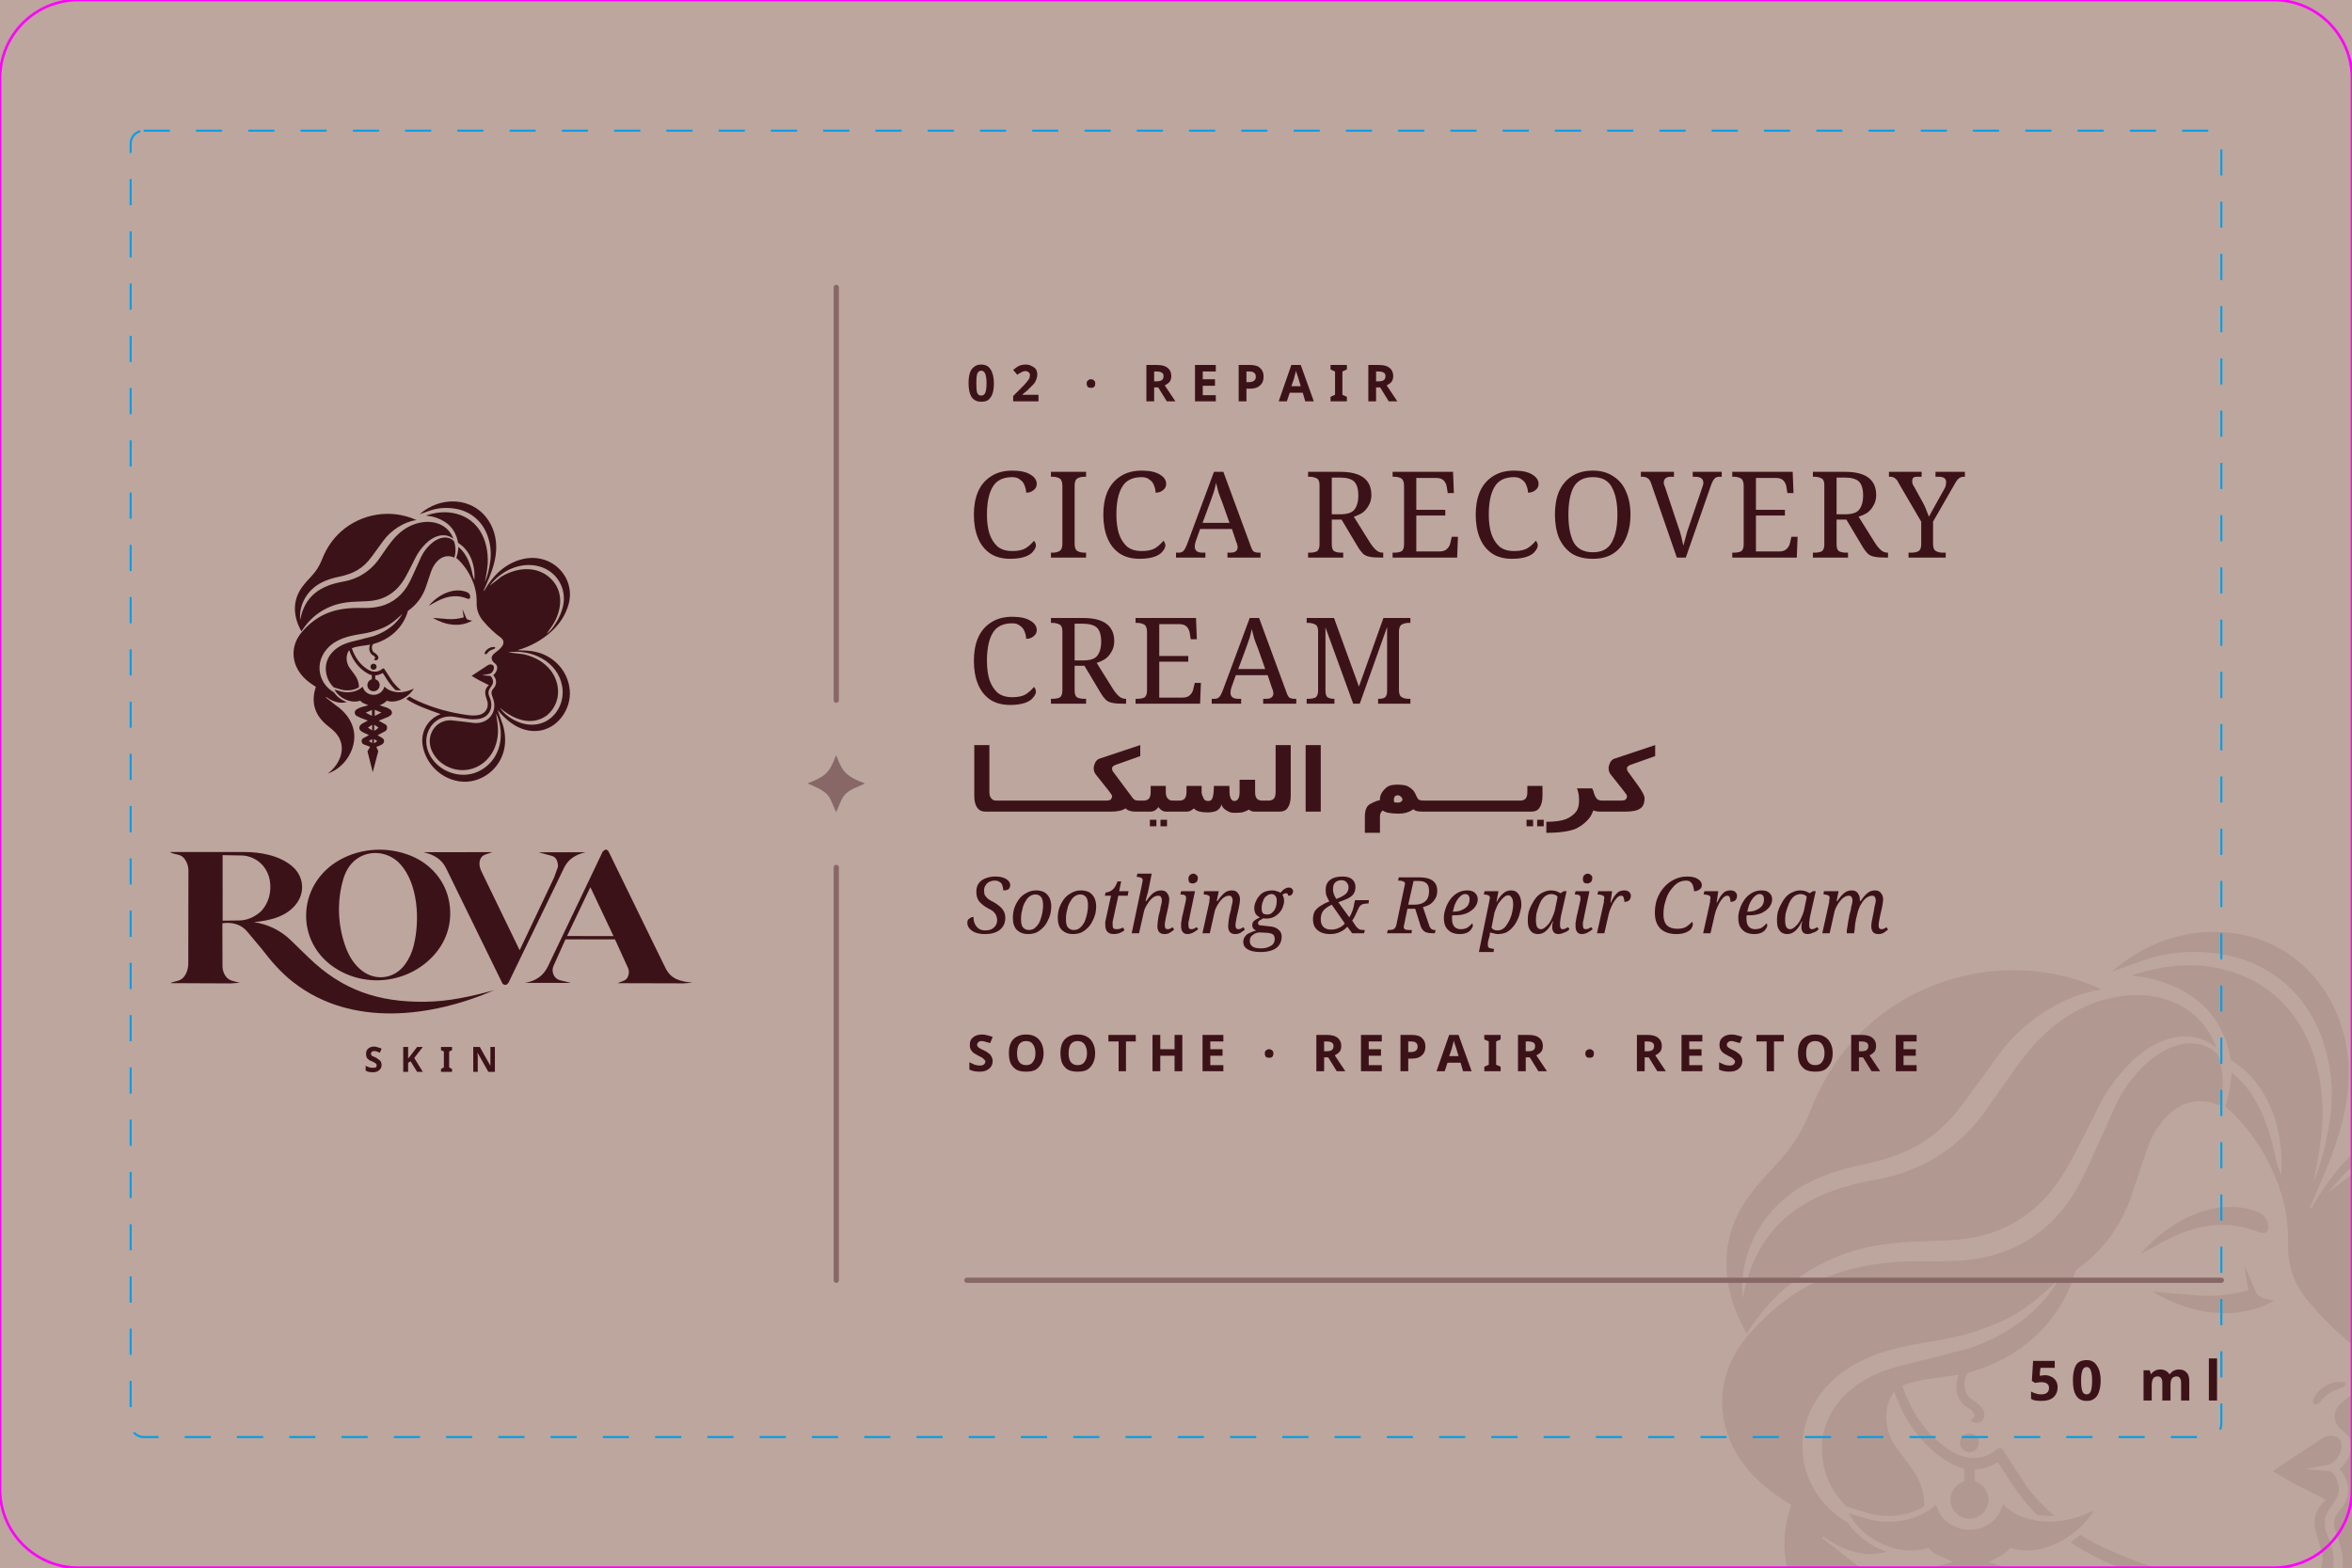
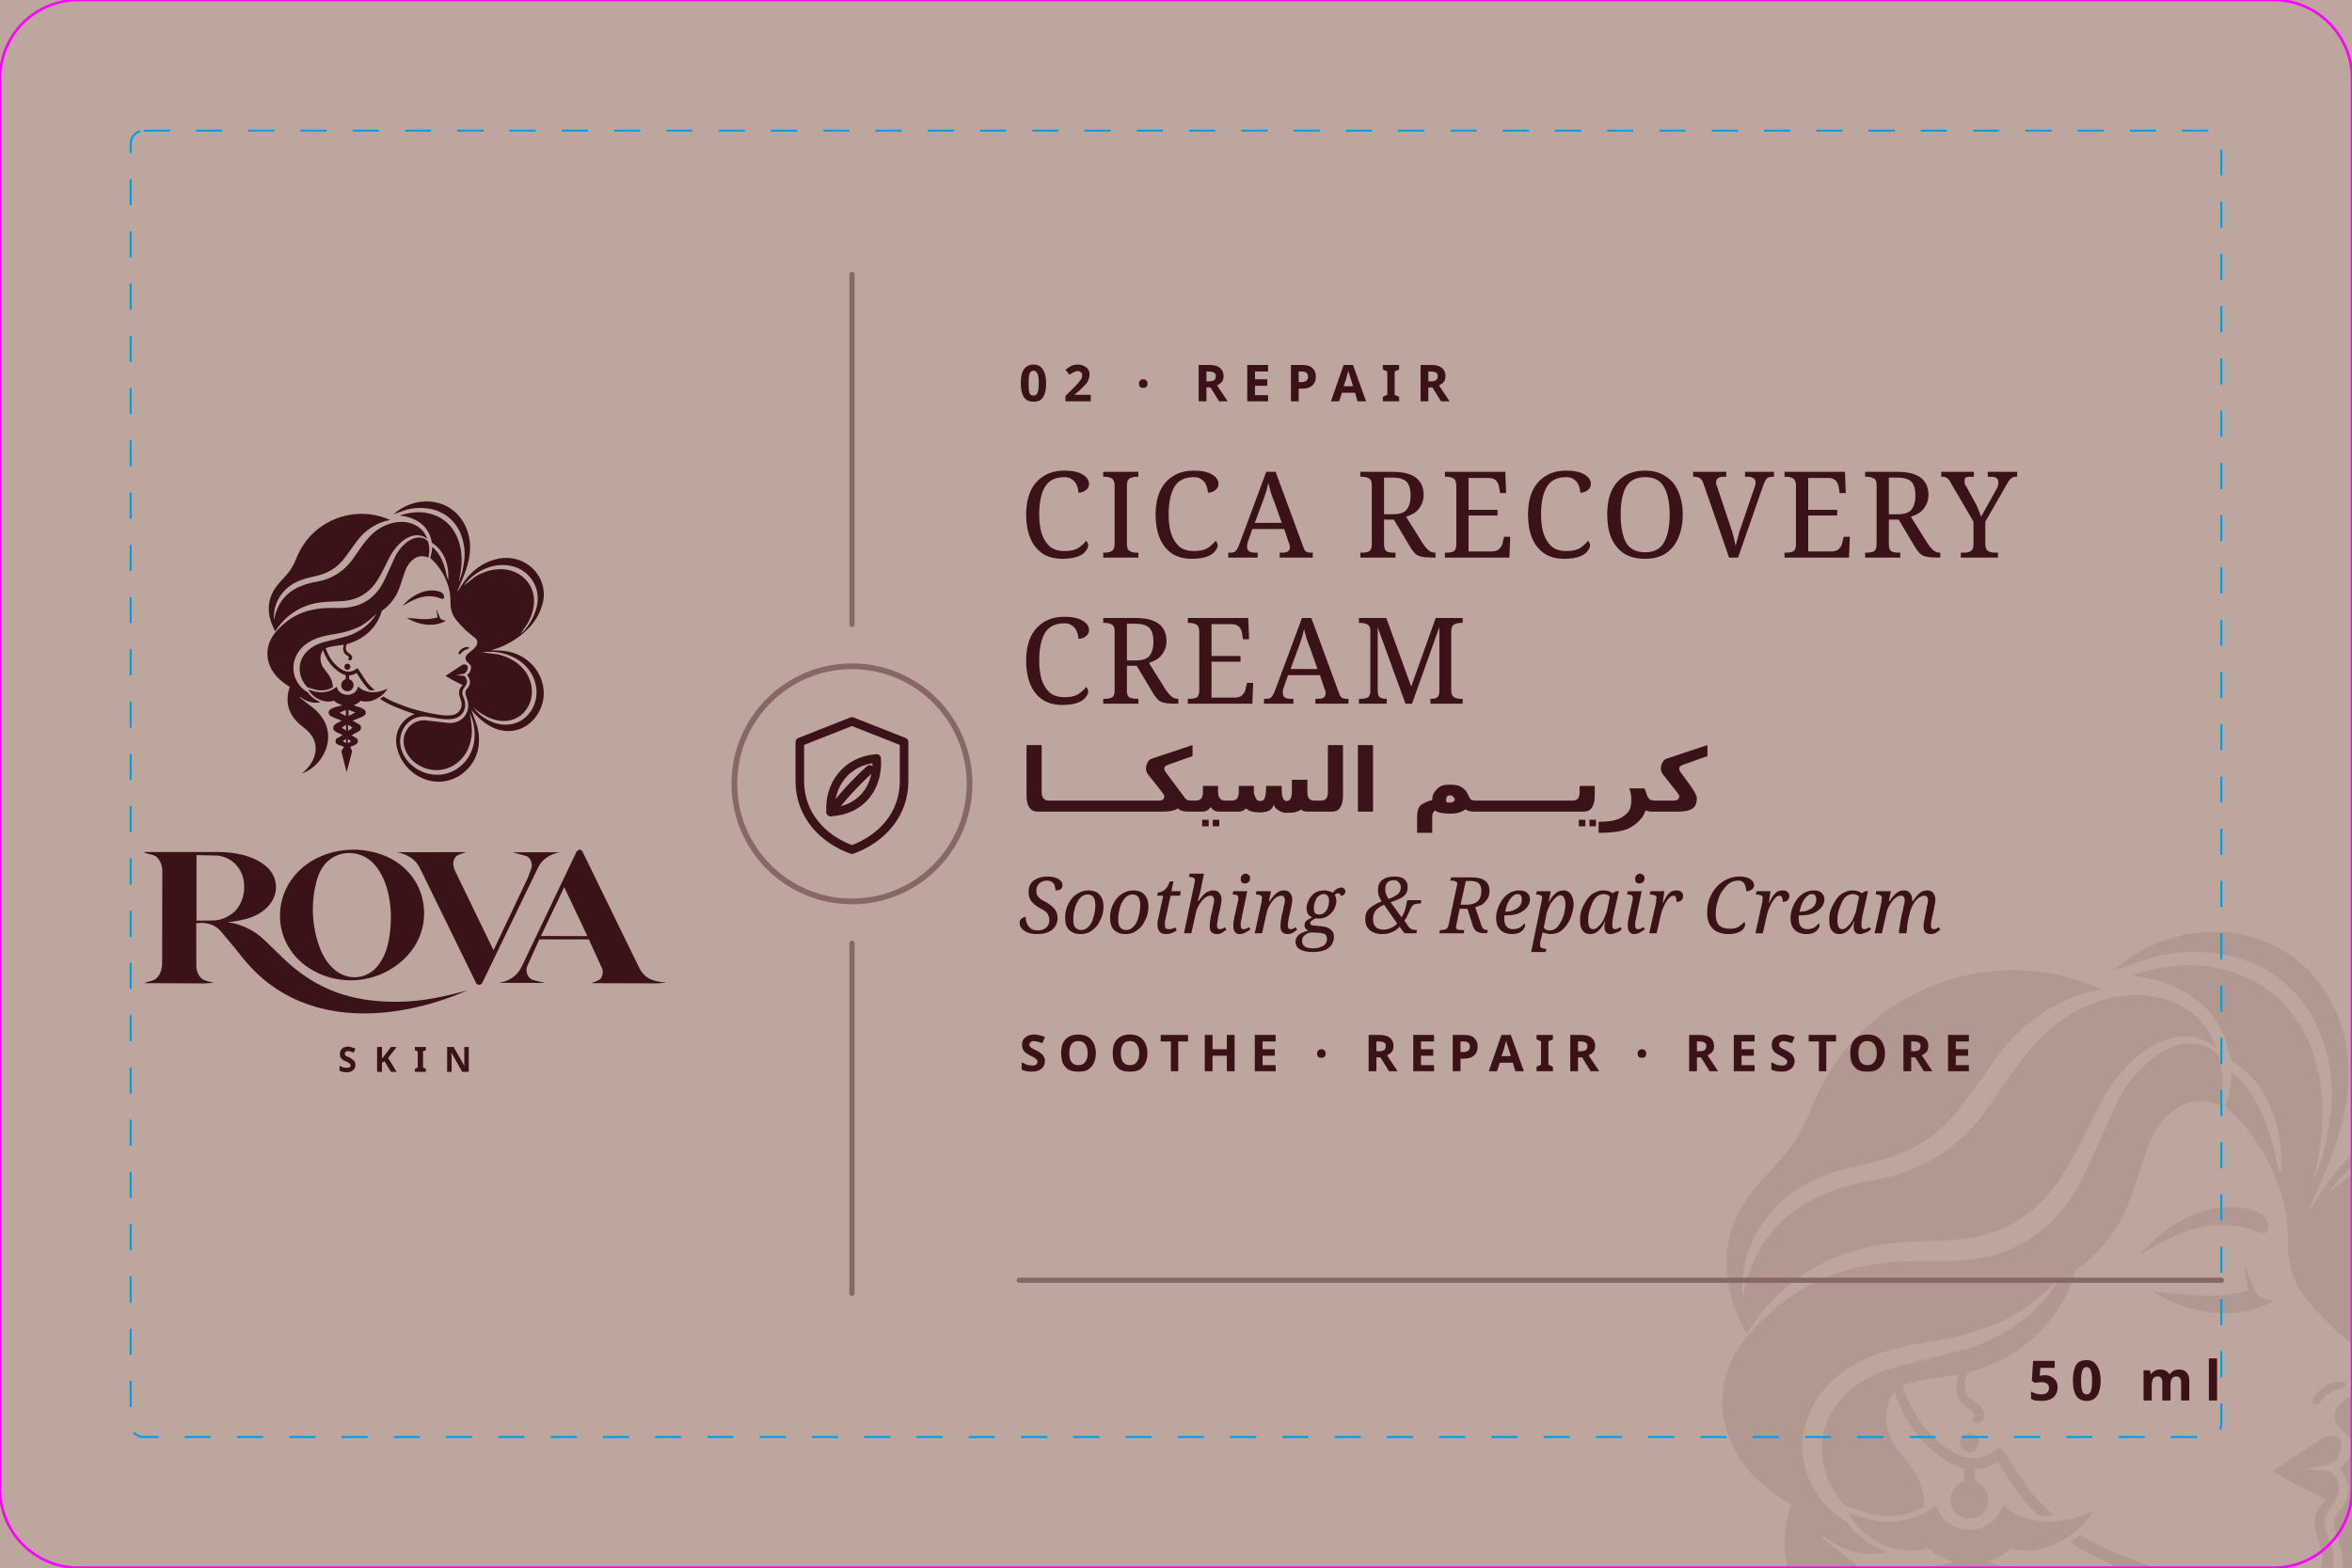
<svg xmlns="http://www.w3.org/2000/svg" width="90mm" height="60mm" viewBox="0 0 90 60">
  <defs>
    <clipPath id="clip0">
      <rect x="-3" y="-3" width="96" height="66" />
    </clipPath>
  </defs>
  <g id="Background">
    <rect x="-3" y="-3" width="96" height="66" fill="#BDA69D" id="field" />
  </g>
  <g id="Watermark" clip-path="url(#clip0)">
    <g id="mark" fill="#B19991" transform="translate(65.5 35) scale(0.08092)">
      <path d="M121.869 245.428C119.413 245.428 117.416 247.419 117.416 249.875C117.416 252.337 119.413 254.328 121.869 254.328C124.331 254.328 126.322 252.337 126.322 249.875C126.322 247.419 124.331 245.428 121.869 245.428" />
      <path d="M380.617 325.122C369.006 334.638 353.917 336.622 339.529 332.785C326.451 328.691 314.349 321.304 306.248 309.641C326.150 327.100 352.929 337.415 375.254 321.003C387.730 310.741 393.643 294.932 390.997 278.854C386.747 253.045 365.489 236.849 340.590 231.545L318.573 228.905C352.725 223.588 391.266 242.187 397.560 278.369C400.605 295.875 394.344 313.878 380.617 325.122M308.527 118.307L291.630 131.464C308.297 109.243 337.126 95.726 364.291 103.271C389.930 110.383 404.842 135.950 398.719 161.831C396.531 171.104 392.726 179.500 387.448 187.523C383.984 192.781 380.428 197.949 374.972 201.472C380.015 194.379 384.809 188.132 388.339 180.535C398.267 159.146 397.402 135.760 379.471 119.715C359.576 101.902 330.773 104.705 308.527 118.307M359.026 228.165C350.767 226.266 342.994 226.043 334.244 225.971C333.373 226.246 332.162 226.037 333.354 225.428C352.398 219.724 369.294 210.247 383.407 196.901C394.717 186.200 402.799 173.482 406.970 158.491C412.282 139.401 406.663 119.387 392.183 105.785C378.234 92.674 358.895 88.038 340.210 92.406C314.879 98.326 296.437 116.172 283.759 138.569C283.169 139.237 282.901 139.218 282.875 138.523L287.046 128.910C292.934 115.340 298.212 101.915 300.354 87.101C302.927 69.223 299.777 51.337 289.974 36.295C267.118 1.212 219.474 0.000 189.264 27.008L203.619 21.867C216.586 17.224 230.260 16.641 243.758 19.300C264.570 23.406 280.910 37.729 288.199 57.526C292.914 70.342 294.420 83.611 292.285 97.206C290.701 107.246 288.690 116.951 284.649 126.192C286.869 114.502 289.116 103.677 288.834 91.993C288.042 58.633 270.870 30.630 236.881 24.932C224.255 22.791 211.923 24.565 199.703 28.429C199.572 28.462 198.806 29.051 199.029 29.065L200.214 29.182C209.389 30.073 217.706 32.902 225.401 37.637C236.698 44.586 243.227 55.693 245.474 68.810C263.594 80.015 270.641 101.686 269.351 123.140C268.493 121.057 267.393 118.680 266.941 116.408C263.922 101.005 258.342 84.652 245.880 74.776C245.421 80.578 244.688 85.425 242.788 90.690C253.483 100.029 261.204 111.483 266.640 124.555C270.890 134.784 272.815 145.158 272.573 156.304C272.344 166.415 275.514 175.112 281.912 182.735C289.738 192.068 298.271 200.260 308.075 207.484C312.266 210.568 312.869 215.644 309.843 219.920C303.792 228.453 294.479 230.313 294.571 237.380C294.663 244.590 302.587 244.361 302.580 251.054C302.574 255.579 300.164 259.430 296.791 262.279C302.358 268.238 302.377 276.352 296.791 282.043C294.564 284.316 293.713 287.715 294.702 290.740L297.236 298.540C300.884 309.772 296.477 322.457 286.182 328.416C280.740 331.566 274.420 332.771 268.225 332.018L250.104 329.824L234.851 328.174C223.725 327.932 213.842 333.315 208.282 342.857C202.493 352.792 202.748 364.278 207.896 374.527C213.207 385.117 222.107 392.786 233.070 397.265C252.226 405.098 273.202 400.507 287.642 385.687C297.498 375.575 302.548 362.392 303.608 348.142C304.375 337.906 302.410 328.626 301.041 318.095C313.000 344.343 309.771 376.361 287.367 395.157C276.149 404.574 262.226 409.112 247.641 407.567C225.925 405.281 206.187 390.546 200.312 369.288C196.311 354.802 200.947 339.117 212.703 329.766C220.489 323.564 230.103 321.534 239.750 323.079L255.526 325.607C269.344 327.821 285.376 328.155 291.951 314.899C295.245 308.252 294.316 300.714 291.369 294.107C285.697 281.382 298.003 279.221 296.470 270.354C296.077 268.055 294.545 263.412 291.460 263.182L280.314 262.338L291.369 260.301C295.488 259.541 299.057 253.117 297.466 249.102C296.228 245.972 291.408 246.031 289.089 247.550L279.161 254.066L265.199 263.254L275.920 269.489L290.537 276.824C285.140 281.205 284.119 286.844 285.907 292.895L288.624 302.057C290.019 311.022 284.558 318.816 275.697 320.440C270.569 321.376 265.310 321.363 259.888 320.630C234.373 317.185 209.579 310.512 186.153 299.771C182.027 297.885 178.092 295.770 174.326 293.432C172.833 294.702 171.248 295.881 169.591 296.955C184.470 306.818 201.262 312.463 219.965 319.117C200.836 326.353 190.076 345.568 193.802 365.726C197.863 387.737 213.508 406.165 234.373 414.103C250.300 420.167 267.190 419.224 282.069 411.195C300.439 401.293 312.332 383.218 313.995 362.366C314.696 353.532 313.720 345.083 311.448 336.498L303.274 313.282C318.383 331.324 337.787 345.751 361.743 343.695C390.336 341.239 411.168 312.424 408.686 284.133C406.263 256.404 385.929 234.361 359.026 228.165" />
      <path d="M66.714 306.242L52.398 295.043C52.306 294.539 52.201 294.087 52.352 294.159L53.413 294.611C58.999 298.671 64.998 301.323 71.914 302.365C75.522 302.725 79.216 302.437 82.693 301.481C74.756 298.560 68.443 293.766 64.186 287.479C55.659 282.580 48.992 275.102 45.443 265.612C39.974 250.956 43.576 235.323 53.950 223.640C66.648 209.357 84.789 205.008 103.342 202.055C113.185 200.509 122.504 198.387 131.699 194.635C144.463 190.123 154.214 182.054 164.162 172.447C154.993 188.492 139.047 199.232 122.164 205.067L101.829 210.319C94.566 212.199 87.428 213.496 80.453 216.233C58.272 224.930 46.013 244.682 55.050 267.524C57.218 272.285 60.132 276.483 63.655 280.007L75.444 283.563C84.664 285.560 93.545 284.231 100.487 279.915C100.722 273.687 98.515 267.335 94.586 261.964L85.889 250.091C81.698 242.429 80.925 233.182 86.282 225.506C90.853 239.023 98.594 250.176 110.192 257.884C113.454 260.046 116.420 261.473 119.361 262.154L119.361 268.153C115.621 269.247 112.877 272.659 112.877 276.752C112.877 281.716 116.905 285.744 121.869 285.744C126.833 285.744 130.861 281.716 130.861 276.752C130.861 272.659 128.117 269.247 124.377 268.153L124.377 262.593C127.789 262.403 131.339 261.244 135.392 259.083C139.806 266.116 143.939 272.790 149.230 278.965C150.730 280.714 152.249 282.371 153.795 283.949C156.434 284.414 159.159 284.545 161.968 284.355C157.462 280.478 153.317 276.169 149.538 271.415L137.776 253.359C137.521 252.960 136.617 252.154 136.205 252.331L134.764 252.901C129.335 257.812 122.006 258.179 115.503 255.049C103.237 248.618 94.652 236.443 90.139 222.854C94.043 221.289 98.005 220.372 102.216 219.763L116.833 217.641C114.128 224.400 116.126 231.394 122.845 234.262L124.364 236.751C124.711 237.314 123.231 238.480 122.458 239.233C123.329 240.621 125.975 240.857 127.396 239.816C128.758 238.814 129.472 236.489 128.542 234.701C127.108 231.970 124.986 230.569 122.137 228.637C119.145 226.607 118.398 218.551 121.745 216.567C145.943 209.907 165.426 192.552 172.106 168.262C184.654 159.565 193.711 147.234 198.544 132.813L205.715 111.424C210.908 95.923 224.137 83.067 239.992 90.369C242.422 82.176 242.094 74.272 239.566 66.597C235.663 62.097 229.907 60.486 223.914 61.122C209.736 62.870 196.691 77.684 191.078 90.114L181.838 110.592C178.288 118.451 175.040 125.917 170.436 133.193C160.134 149.447 143.952 160.115 124.796 162.879C117.710 163.901 110.899 164.149 103.669 163.986C68.024 163.154 40.715 171.668 17.145 199.127C0.000 219.095 1.054 245.540 19.319 265.029C24.709 270.792 31.048 275.088 37.584 279.299C29.706 302.574 36.504 321.822 55.247 336.517C59.615 339.949 63.747 343.276 67.310 347.500C83.361 366.538 73.944 391.718 55.050 406.041C73.924 399.309 87.814 383.002 92.412 363.728C98.018 340.185 85.974 319.543 66.714 306.242" />
      <path d="M76.321 156.834C94.213 153.429 108.555 155.446 123.303 152.846C139.125 150.056 152.675 141.484 162.197 128.608C166.677 122.551 170.141 116.309 173.540 109.584L183.527 89.819C187.240 82.478 192.159 76.073 197.902 70.244C208.970 59.013 225.460 52.470 238.597 62.936C231.714 43.767 212.644 35.738 193.010 38.698C179.827 40.682 168.229 46.727 158.432 55.634C150.940 62.451 145.255 70.264 139.472 78.548L128.228 94.646C115.831 110.985 98.470 121.673 78.201 125.321C44.271 131.117 21.114 146.310 14.650 181.576C12.534 157.974 26.012 136.644 46.563 126.460C54.533 122.511 62.542 120.160 71.272 118.333C92.517 113.886 106.368 106.624 119.361 88.797L136.244 65.640C147.220 50.578 166.565 37.762 184.640 35.502C147.521 18.390 103.814 25.980 74.324 52.248C61.874 63.342 52.804 77.147 46.746 92.596C38.095 114.672 27.145 119.368 16.529 134.712C2.731 154.673 4.807 178.007 16.569 198.237C30.020 176.304 51.284 161.589 76.321 156.834" />
      <path d="M258.185 140.698C238.663 133.055 216.069 144.817 202.591 160.737C210.077 156.677 216.802 152.505 224.681 149.761C235.919 145.839 247.471 145.642 258.794 150.298C259.704 150.678 261.787 150.803 262.429 150.325C264.367 146.932 262.363 142.335 258.185 140.698" />
      <path d="M230.581 180.201L208.505 178.433C226.095 188.944 247.851 192.873 266.063 182.559C262.507 181.904 258.558 181.602 257.190 178.380L251.846 165.741L253.692 177.758C246.050 179.716 238.512 180.836 230.581 180.201" />
      <path d="M287.839 230.497C293.104 222.946 300.609 225.244 299.574 221.230C288.251 219.534 281.539 231.328 285.402 231.708C286.057 231.774 287.380 231.158 287.839 230.497" />
      <path d="M133.336 316.903L123.631 321.828L123.644 312.797L133.336 316.903M122.812 343.551L122.819 334.821C125.176 336.000 126.879 337.054 129.217 339.032C127.272 340.859 125.229 342.136 122.812 343.551M122.576 361.862L122.511 355.483L127.311 358.659L122.576 361.862M115.019 358.600L119.806 355.437L119.891 361.384L115.019 358.600M113.657 338.980L119.813 334.710L119.878 342.968L113.657 338.980M110.467 317.041L119.577 313.079L119.505 321.710L110.467 317.041M180.757 281.814C169.218 287.459 156.703 289.319 145.124 284.146C142.387 282.875 140.134 281.271 137.783 278.972C136.558 282.305 135.111 285.252 132.341 287.414C125.694 292.587 116.243 292.116 110.127 286.294C108.142 284.401 107.114 282.083 105.988 279.214C97.389 286.785 85.797 288.632 74.756 286.209L64.782 283.203C69.137 291.310 76.439 296.497 84.671 299.293C90.578 301.160 96.570 301.409 102.504 299.595C103.702 300.760 104.868 302.129 106.407 302.810L114.108 306.222L104.285 308.888C101.548 309.634 99.020 310.872 96.721 312.496C95.136 313.609 94.278 315.535 94.403 317.355C94.527 319.084 95.542 320.977 97.265 321.809L103.676 324.913L113.539 328.691C108.725 331.259 101.620 333.846 101.115 338.476C100.703 342.333 103.722 344.605 107.507 346.328L115.110 349.799L106.813 354.403C105.045 355.385 104.174 357.415 104.468 359.367C104.704 360.945 105.759 362.766 107.533 363.447L116.957 367.062L112.982 373.362L120.716 404.083L128.778 373.394L125.962 367.049C130.808 365.117 137.416 363.434 137.305 358.450C137.272 356.865 136.336 355.071 134.803 354.167L127.783 350.028L138.634 344.278C140.527 343.276 141.594 341.272 141.712 339.314C141.843 337.297 140.972 335.155 139.093 334.101L129.446 328.711L142.943 323.302C144.417 322.706 145.799 321.750 146.958 320.748C149.420 318.626 149.322 314.991 146.833 312.889C145.150 311.474 143.120 310.315 140.979 309.601L130.834 306.222C135.000 304.618 138.372 302.646 141.228 299.614C155.550 304.290 173.134 294.578 180.757 281.814" />
    </g>
  </g>
  <g id="Logo">
-     <g id="mark-2" fill="#3C1219" transform="translate(11.103 18.976) scale(0.02618)">
+     <g id="mark-2" fill="#3C1219" transform="translate(10.103 18.976) scale(0.02618)">
      <path d="M121.869 245.428C119.413 245.428 117.416 247.419 117.416 249.875C117.416 252.337 119.413 254.328 121.869 254.328C124.331 254.328 126.322 252.337 126.322 249.875C126.322 247.419 124.331 245.428 121.869 245.428" />
      <path d="M380.617 325.122C369.006 334.638 353.917 336.622 339.529 332.785C326.451 328.691 314.349 321.304 306.248 309.641C326.150 327.100 352.929 337.415 375.254 321.003C387.730 310.741 393.643 294.932 390.997 278.854C386.747 253.045 365.489 236.849 340.590 231.545L318.573 228.905C352.725 223.588 391.266 242.187 397.560 278.369C400.605 295.875 394.344 313.878 380.617 325.122M308.527 118.307L291.630 131.464C308.297 109.243 337.126 95.726 364.291 103.271C389.930 110.383 404.842 135.950 398.719 161.831C396.531 171.104 392.726 179.500 387.448 187.523C383.984 192.781 380.428 197.949 374.972 201.472C380.015 194.379 384.809 188.132 388.339 180.535C398.267 159.146 397.402 135.760 379.471 119.715C359.576 101.902 330.773 104.705 308.527 118.307M359.026 228.165C350.767 226.266 342.994 226.043 334.244 225.971C333.373 226.246 332.162 226.037 333.354 225.428C352.398 219.724 369.294 210.247 383.407 196.901C394.717 186.200 402.799 173.482 406.970 158.491C412.282 139.401 406.663 119.387 392.183 105.785C378.234 92.674 358.895 88.038 340.210 92.406C314.879 98.326 296.437 116.172 283.759 138.569C283.169 139.237 282.901 139.218 282.875 138.523L287.046 128.910C292.934 115.340 298.212 101.915 300.354 87.101C302.927 69.223 299.777 51.337 289.974 36.295C267.118 1.212 219.474 0.000 189.264 27.008L203.619 21.867C216.586 17.224 230.260 16.641 243.758 19.300C264.570 23.406 280.910 37.729 288.199 57.526C292.914 70.342 294.420 83.611 292.285 97.206C290.701 107.246 288.690 116.951 284.649 126.192C286.869 114.502 289.116 103.677 288.834 91.993C288.042 58.633 270.870 30.630 236.881 24.932C224.255 22.791 211.923 24.565 199.703 28.429C199.572 28.462 198.806 29.051 199.029 29.065L200.214 29.182C209.389 30.073 217.706 32.902 225.401 37.637C236.698 44.586 243.227 55.693 245.474 68.810C263.594 80.015 270.641 101.686 269.351 123.140C268.493 121.057 267.393 118.680 266.941 116.408C263.922 101.005 258.342 84.652 245.880 74.776C245.421 80.578 244.688 85.425 242.788 90.690C253.483 100.029 261.204 111.483 266.640 124.555C270.890 134.784 272.815 145.158 272.573 156.304C272.344 166.415 275.514 175.112 281.912 182.735C289.738 192.068 298.271 200.260 308.075 207.484C312.266 210.568 312.869 215.644 309.843 219.920C303.792 228.453 294.479 230.313 294.571 237.380C294.663 244.590 302.587 244.361 302.580 251.054C302.574 255.579 300.164 259.430 296.791 262.279C302.358 268.238 302.377 276.352 296.791 282.043C294.564 284.316 293.713 287.715 294.702 290.740L297.236 298.540C300.884 309.772 296.477 322.457 286.182 328.416C280.740 331.566 274.420 332.771 268.225 332.018L250.104 329.824L234.851 328.174C223.725 327.932 213.842 333.315 208.282 342.857C202.493 352.792 202.748 364.278 207.896 374.527C213.207 385.117 222.107 392.786 233.070 397.265C252.226 405.098 273.202 400.507 287.642 385.687C297.498 375.575 302.548 362.392 303.608 348.142C304.375 337.906 302.410 328.626 301.041 318.095C313.000 344.343 309.771 376.361 287.367 395.157C276.149 404.574 262.226 409.112 247.641 407.567C225.925 405.281 206.187 390.546 200.312 369.288C196.311 354.802 200.947 339.117 212.703 329.766C220.489 323.564 230.103 321.534 239.750 323.079L255.526 325.607C269.344 327.821 285.376 328.155 291.951 314.899C295.245 308.252 294.316 300.714 291.369 294.107C285.697 281.382 298.003 279.221 296.470 270.354C296.077 268.055 294.545 263.412 291.460 263.182L280.314 262.338L291.369 260.301C295.488 259.541 299.057 253.117 297.466 249.102C296.228 245.972 291.408 246.031 289.089 247.550L279.161 254.066L265.199 263.254L275.920 269.489L290.537 276.824C285.140 281.205 284.119 286.844 285.907 292.895L288.624 302.057C290.019 311.022 284.558 318.816 275.697 320.440C270.569 321.376 265.310 321.363 259.888 320.630C234.373 317.185 209.579 310.512 186.153 299.771C182.027 297.885 178.092 295.770 174.326 293.432C172.833 294.702 171.248 295.881 169.591 296.955C184.470 306.818 201.262 312.463 219.965 319.117C200.836 326.353 190.076 345.568 193.802 365.726C197.863 387.737 213.508 406.165 234.373 414.103C250.300 420.167 267.190 419.224 282.069 411.195C300.439 401.293 312.332 383.218 313.995 362.366C314.696 353.532 313.720 345.083 311.448 336.498L303.274 313.282C318.383 331.324 337.787 345.751 361.743 343.695C390.336 341.239 411.168 312.424 408.686 284.133C406.263 256.404 385.929 234.361 359.026 228.165" />
      <path d="M66.714 306.242L52.398 295.043C52.306 294.539 52.201 294.087 52.352 294.159L53.413 294.611C58.999 298.671 64.998 301.323 71.914 302.365C75.522 302.725 79.216 302.437 82.693 301.481C74.756 298.560 68.443 293.766 64.186 287.479C55.659 282.580 48.992 275.102 45.443 265.612C39.974 250.956 43.576 235.323 53.950 223.640C66.648 209.357 84.789 205.008 103.342 202.055C113.185 200.509 122.504 198.387 131.699 194.635C144.463 190.123 154.214 182.054 164.162 172.447C154.993 188.492 139.047 199.232 122.164 205.067L101.829 210.319C94.566 212.199 87.428 213.496 80.453 216.233C58.272 224.930 46.013 244.682 55.050 267.524C57.218 272.285 60.132 276.483 63.655 280.007L75.444 283.563C84.664 285.560 93.545 284.231 100.487 279.915C100.722 273.687 98.515 267.335 94.586 261.964L85.889 250.091C81.698 242.429 80.925 233.182 86.282 225.506C90.853 239.023 98.594 250.176 110.192 257.884C113.454 260.046 116.420 261.473 119.361 262.154L119.361 268.153C115.621 269.247 112.877 272.659 112.877 276.752C112.877 281.716 116.905 285.744 121.869 285.744C126.833 285.744 130.861 281.716 130.861 276.752C130.861 272.659 128.117 269.247 124.377 268.153L124.377 262.593C127.789 262.403 131.339 261.244 135.392 259.083C139.806 266.116 143.939 272.790 149.230 278.965C150.730 280.714 152.249 282.371 153.795 283.949C156.434 284.414 159.159 284.545 161.968 284.355C157.462 280.478 153.317 276.169 149.538 271.415L137.776 253.359C137.521 252.960 136.617 252.154 136.205 252.331L134.764 252.901C129.335 257.812 122.006 258.179 115.503 255.049C103.237 248.618 94.652 236.443 90.139 222.854C94.043 221.289 98.005 220.372 102.216 219.763L116.833 217.641C114.128 224.400 116.126 231.394 122.845 234.262L124.364 236.751C124.711 237.314 123.231 238.480 122.458 239.233C123.329 240.621 125.975 240.857 127.396 239.816C128.758 238.814 129.472 236.489 128.542 234.701C127.108 231.970 124.986 230.569 122.137 228.637C119.145 226.607 118.398 218.551 121.745 216.567C145.943 209.907 165.426 192.552 172.106 168.262C184.654 159.565 193.711 147.234 198.544 132.813L205.715 111.424C210.908 95.923 224.137 83.067 239.992 90.369C242.422 82.176 242.094 74.272 239.566 66.597C235.663 62.097 229.907 60.486 223.914 61.122C209.736 62.870 196.691 77.684 191.078 90.114L181.838 110.592C178.288 118.451 175.040 125.917 170.436 133.193C160.134 149.447 143.952 160.115 124.796 162.879C117.710 163.901 110.899 164.149 103.669 163.986C68.024 163.154 40.715 171.668 17.145 199.127C0.000 219.095 1.054 245.540 19.319 265.029C24.709 270.792 31.048 275.088 37.584 279.299C29.706 302.574 36.504 321.822 55.247 336.517C59.615 339.949 63.747 343.276 67.310 347.500C83.361 366.538 73.944 391.718 55.050 406.041C73.924 399.309 87.814 383.002 92.412 363.728C98.018 340.185 85.974 319.543 66.714 306.242" />
      <path d="M76.321 156.834C94.213 153.429 108.555 155.446 123.303 152.846C139.125 150.056 152.675 141.484 162.197 128.608C166.677 122.551 170.141 116.309 173.540 109.584L183.527 89.819C187.240 82.478 192.159 76.073 197.902 70.244C208.970 59.013 225.460 52.470 238.597 62.936C231.714 43.767 212.644 35.738 193.010 38.698C179.827 40.682 168.229 46.727 158.432 55.634C150.940 62.451 145.255 70.264 139.472 78.548L128.228 94.646C115.831 110.985 98.470 121.673 78.201 125.321C44.271 131.117 21.114 146.310 14.650 181.576C12.534 157.974 26.012 136.644 46.563 126.460C54.533 122.511 62.542 120.160 71.272 118.333C92.517 113.886 106.368 106.624 119.361 88.797L136.244 65.640C147.220 50.578 166.565 37.762 184.640 35.502C147.521 18.390 103.814 25.980 74.324 52.248C61.874 63.342 52.804 77.147 46.746 92.596C38.095 114.672 27.145 119.368 16.529 134.712C2.731 154.673 4.807 178.007 16.569 198.237C30.020 176.304 51.284 161.589 76.321 156.834" />
      <path d="M258.185 140.698C238.663 133.055 216.069 144.817 202.591 160.737C210.077 156.677 216.802 152.505 224.681 149.761C235.919 145.839 247.471 145.642 258.794 150.298C259.704 150.678 261.787 150.803 262.429 150.325C264.367 146.932 262.363 142.335 258.185 140.698" />
      <path d="M230.581 180.201L208.505 178.433C226.095 188.944 247.851 192.873 266.063 182.559C262.507 181.904 258.558 181.602 257.190 178.380L251.846 165.741L253.692 177.758C246.050 179.716 238.512 180.836 230.581 180.201" />
      <path d="M287.839 230.497C293.104 222.946 300.609 225.244 299.574 221.230C288.251 219.534 281.539 231.328 285.402 231.708C286.057 231.774 287.380 231.158 287.839 230.497" />
      <path d="M133.336 316.903L123.631 321.828L123.644 312.797L133.336 316.903M122.812 343.551L122.819 334.821C125.176 336.000 126.879 337.054 129.217 339.032C127.272 340.859 125.229 342.136 122.812 343.551M122.576 361.862L122.511 355.483L127.311 358.659L122.576 361.862M115.019 358.600L119.806 355.437L119.891 361.384L115.019 358.600M113.657 338.980L119.813 334.710L119.878 342.968L113.657 338.980M110.467 317.041L119.577 313.079L119.505 321.710L110.467 317.041M180.757 281.814C169.218 287.459 156.703 289.319 145.124 284.146C142.387 282.875 140.134 281.271 137.783 278.972C136.558 282.305 135.111 285.252 132.341 287.414C125.694 292.587 116.243 292.116 110.127 286.294C108.142 284.401 107.114 282.083 105.988 279.214C97.389 286.785 85.797 288.632 74.756 286.209L64.782 283.203C69.137 291.310 76.439 296.497 84.671 299.293C90.578 301.160 96.570 301.409 102.504 299.595C103.702 300.760 104.868 302.129 106.407 302.810L114.108 306.222L104.285 308.888C101.548 309.634 99.020 310.872 96.721 312.496C95.136 313.609 94.278 315.535 94.403 317.355C94.527 319.084 95.542 320.977 97.265 321.809L103.676 324.913L113.539 328.691C108.725 331.259 101.620 333.846 101.115 338.476C100.703 342.333 103.722 344.605 107.507 346.328L115.110 349.799L106.813 354.403C105.045 355.385 104.174 357.415 104.468 359.367C104.704 360.945 105.759 362.766 107.533 363.447L116.957 367.062L112.982 373.362L120.716 404.083L128.778 373.394L125.962 367.049C130.808 365.117 137.416 363.434 137.305 358.450C137.272 356.865 136.336 355.071 134.803 354.167L127.783 350.028L138.634 344.278C140.527 343.276 141.594 341.272 141.712 339.314C141.843 337.297 140.972 335.155 139.093 334.101L129.446 328.711L142.943 323.302C144.417 322.706 145.799 321.750 146.958 320.748C149.420 318.626 149.322 314.991 146.833 312.889C145.150 311.474 143.120 310.315 140.979 309.601L130.834 306.222C135.000 304.618 138.372 302.646 141.228 299.614C155.550 304.290 173.134 294.578 180.757 281.814" />
    </g>
-     <g id="wordmark" fill="#3C1219" transform="translate(6.5 32.396) scale(0.051751)">
+     <g id="wordmark" fill="#3C1219" transform="translate(5.5 32.396) scale(0.051751)">
      <path d="M67.868 47.511C73.248 41.317 75.140 33.602 73.979 25.712C72.458 15.373 64.584 7.684 54.121 6.701L39.013 6.428L39.016 54.878L51.190 54.747C57.472 54.682 63.233 51.934 67.868 47.511M239.830 106.297C193.351 126.408 134.495 133.922 91.493 100.605C82.191 93.397 74.808 84.818 67.721 75.539L56.998 62.747C52.567 57.459 45.619 55.784 38.823 56.857L38.913 88.482C38.923 92.219 40.581 96.372 43.728 98.294C46.062 99.717 48.830 99.959 51.733 100.796L45.151 101.297L0.270 101.099C3.553 99.553 7.087 99.813 9.670 97.226C12.406 94.489 13.612 90.351 13.620 86.203L13.726 17.871C13.731 14.338 12.344 10.779 10.169 8.376C7.452 5.373 3.674 6.335 0.000 4.130L54.571 4.097C67.253 4.089 81.256 6.706 90.664 14.853C98.642 21.762 100.103 33.038 94.071 41.654C87.028 51.710 74.489 54.824 62.111 55.961C72.404 57.536 81.727 61.931 89.285 69.263L102.429 82.013C127.316 106.153 153.821 115.296 188.784 114.861C206.238 114.645 222.419 111.030 239.830 106.297" />
      <path d="M173.738 87.427C176.967 83.030 179.052 78.390 180.338 73.169C185.011 54.229 183.467 27.439 170.279 12.987C161.471 3.338 146.461 1.948 136.536 10.525C132.336 14.156 129.678 19.086 128.121 24.523C123.438 40.879 124.133 58.414 129.964 74.365C132.560 81.468 136.441 87.641 142.261 92.052C152.398 99.730 166.100 97.821 173.738 87.427M121.670 89.571C108.966 81.115 101.253 67.731 100.765 52.747C100.180 34.788 109.910 18.762 125.486 10.013C141.788 0.854 161.731 0.000 178.835 7.156C192.705 12.962 202.674 24.729 205.909 38.082C209.736 53.867 205.562 69.157 194.957 80.721C176.298 101.068 144.896 105.026 121.670 89.571" />
      <path d="M328.040 66.288L310.912 30.102L293.671 66.275L328.040 66.288M338.842 90.062L329.123 68.717L292.495 68.730L283.710 88.215C281.762 92.533 283.941 97.803 288.409 98.912L296.543 100.935L262.606 100.888C270.599 99.499 276.258 95.726 279.747 88.279L320.124 3.659L322.114 2.311C322.636 1.956 324.062 3.060 324.381 3.711L357.321 71.244L366.444 89.854C370.697 98.531 377.774 99.810 386.466 100.760L379.933 101.259L330.963 101.133C333.760 99.892 336.231 99.542 337.751 97.824C339.200 96.187 339.975 92.546 338.842 90.062" />
      <path d="M282.423 6.968L272.601 4.331L307.299 4.267C300.328 5.993 294.693 9.153 291.530 15.692L250.594 100.345C250.216 101.128 249.374 101.941 248.862 102.260C248.252 102.641 246.292 102.111 245.934 101.377L204.288 16.207C200.871 9.223 195.217 6.114 187.603 4.256L238.340 4.210C234.941 5.738 231.660 5.635 229.926 8.667C228.307 11.500 228.814 15.208 230.322 18.324L258.636 76.761L284.147 22.895L286.973 14.989C286.993 11.737 286.039 7.939 282.423 6.968" />
    </g>
-     <text x="16.5" y="41.024" font-family="Syne" font-size="1.333" font-weight="700" letter-spacing="0.64" text-anchor="middle" fill="#3C1219" id="skin">SKIN</text>
+     <text x="15.5" y="41.024" font-family="Syne" font-size="1.333" font-weight="700" letter-spacing="0.64" text-anchor="middle" fill="#3C1219" id="skin">SKIN</text>
  </g>
  <g id="Rules">
-     <line x1="32" y1="11" x2="32" y2="26.8" stroke="#876866" stroke-width="0.2" stroke-linecap="round" />
-     <g id="sparkle" fill="#876866" transform="translate(30.9 28.9) scale(0.101819)">
-       <path d="M10.754 21.493C9.524 19.081 8.885 16.151 7.095 14.510C5.113 12.691 2.390 11.714 0.000 10.620C6.749 7.980 8.192 6.786 10.758 0.000C13.154 6.594 14.735 8.025 21.607 10.670C19.248 11.820 16.418 12.628 14.468 14.441C12.639 16.141 11.950 18.967 10.754 21.493" />
+     <line x1="32.6" y1="10.5" x2="32.6" y2="23.9" stroke="#876866" stroke-width="0.2" stroke-linecap="round" />
+     <line x1="32.6" y1="36.1" x2="32.6" y2="49.5" stroke="#876866" stroke-width="0.2" stroke-linecap="round" />
+     <line x1="39" y1="49" x2="85" y2="49" stroke="#876866" stroke-width="0.2" stroke-linecap="round" />
+   </g>
+   <g id="Icon">
+     <circle cx="32.6" cy="30" r="4.5" fill="none" stroke="#876866" stroke-width="0.22" id="medallion" />
+     <g id="icon-repair" fill="none" stroke="#3C1219" stroke-width="1.25" stroke-linecap="round" stroke-linejoin="round" transform="translate(29.45 26.85) scale(0.2625)">
+       <path d="M12 2.9 L19.6 5.9 L19.6 11.6 C19.6 16.4 16.4 20 12 21.6 C7.6 20 4.4 16.4 4.4 11.6 L4.4 5.9 Z" />
+       <path d="M8.9 16.1 C8.6 12.2 11.2 8.6 15.6 8.3 C15.9 12.4 13.4 15.9 8.9 16.1 Z" />
+       <path d="M8.9 16.1 C10.6 13.9 12.4 11.9 14.6 9.9" />
    </g>
-     <line x1="32" y1="33.2" x2="32" y2="49" stroke="#876866" stroke-width="0.2" stroke-linecap="round" />
-     <line x1="37" y1="49" x2="85" y2="49" stroke="#876866" stroke-width="0.2" stroke-linecap="round" />
  </g>
  <g id="Text">
-     <text x="37" y="15.36" font-family="Syne" font-size="1.94" font-weight="700" letter-spacing="0.582" text-anchor="start" fill="#3C1219" id="step">02 · REPAIR</text>
-     <text x="37" y="21.338" font-family="Georgia" font-size="4.586" letter-spacing="0.229" text-anchor="start" fill="#3C1219" id="name">CICA RECOVERY</text>
-     <text x="37" y="26.933" font-family="Georgia" font-size="4.586" letter-spacing="0.229" text-anchor="start" fill="#3C1219" id="name-2">CREAM</text>
-     <text x="37" y="35.717" font-family="Georgia" font-size="2.999" font-style="italic" text-anchor="start" fill="#3C1219" id="descriptor">Soothing &amp; Repair Cream</text>
-     <text x="37" y="41.001" font-family="Syne" font-size="1.94" font-weight="700" letter-spacing="0.427" text-anchor="start" fill="#3C1219" id="benefits_caps">SOOTHE · REPAIR · RESTORE</text>
+     <text x="39" y="15.36" font-family="Syne" font-size="1.94" font-weight="700" letter-spacing="0.582" text-anchor="start" fill="#3C1219" id="step">02 · REPAIR</text>
+     <text x="39" y="21.338" font-family="Georgia" font-size="4.586" letter-spacing="0.229" text-anchor="start" fill="#3C1219" id="name">CICA RECOVERY</text>
+     <text x="39" y="26.933" font-family="Georgia" font-size="4.586" letter-spacing="0.229" text-anchor="start" fill="#3C1219" id="name-2">CREAM</text>
+     <text x="39" y="35.717" font-family="Georgia" font-size="2.999" font-style="italic" text-anchor="start" fill="#3C1219" id="descriptor">Soothing &amp; Repair Cream</text>
+     <text x="39" y="41.001" font-family="Syne" font-size="1.94" font-weight="700" letter-spacing="0.427" text-anchor="start" fill="#3C1219" id="benefits_caps">SOOTHE · REPAIR · RESTORE</text>
    <text x="85" y="53.6" font-family="Syne" font-size="2.117" font-weight="700" letter-spacing="0.423" text-anchor="end" fill="#3C1219" id="size">50 ml</text>
  </g>
  <g id="Arabic">
-     <text x="37" y="31.065" font-family="Amiri" font-size="3.351" font-weight="700" text-anchor="start" fill="#3C1219" id="arabic" xml:lang="ar">كريـــم السيكـــا</text>
+     <text x="39" y="31.065" font-family="Amiri" font-size="3.351" font-weight="700" text-anchor="start" fill="#3C1219" id="arabic" xml:lang="ar">كريـــم السيكـــا</text>
  </g>
  <g id="Dieline">
    <rect x="0" y="0" width="90" height="60" rx="3" fill="none" stroke="#FF00FF" stroke-width="0.1" id="CutContour" />
    <rect x="5" y="5" width="80" height="50" rx="0.5" fill="none" stroke="#00A0E9" stroke-width="0.08" stroke-dasharray="1 1" id="SafeArea" />
  </g>
</svg>
